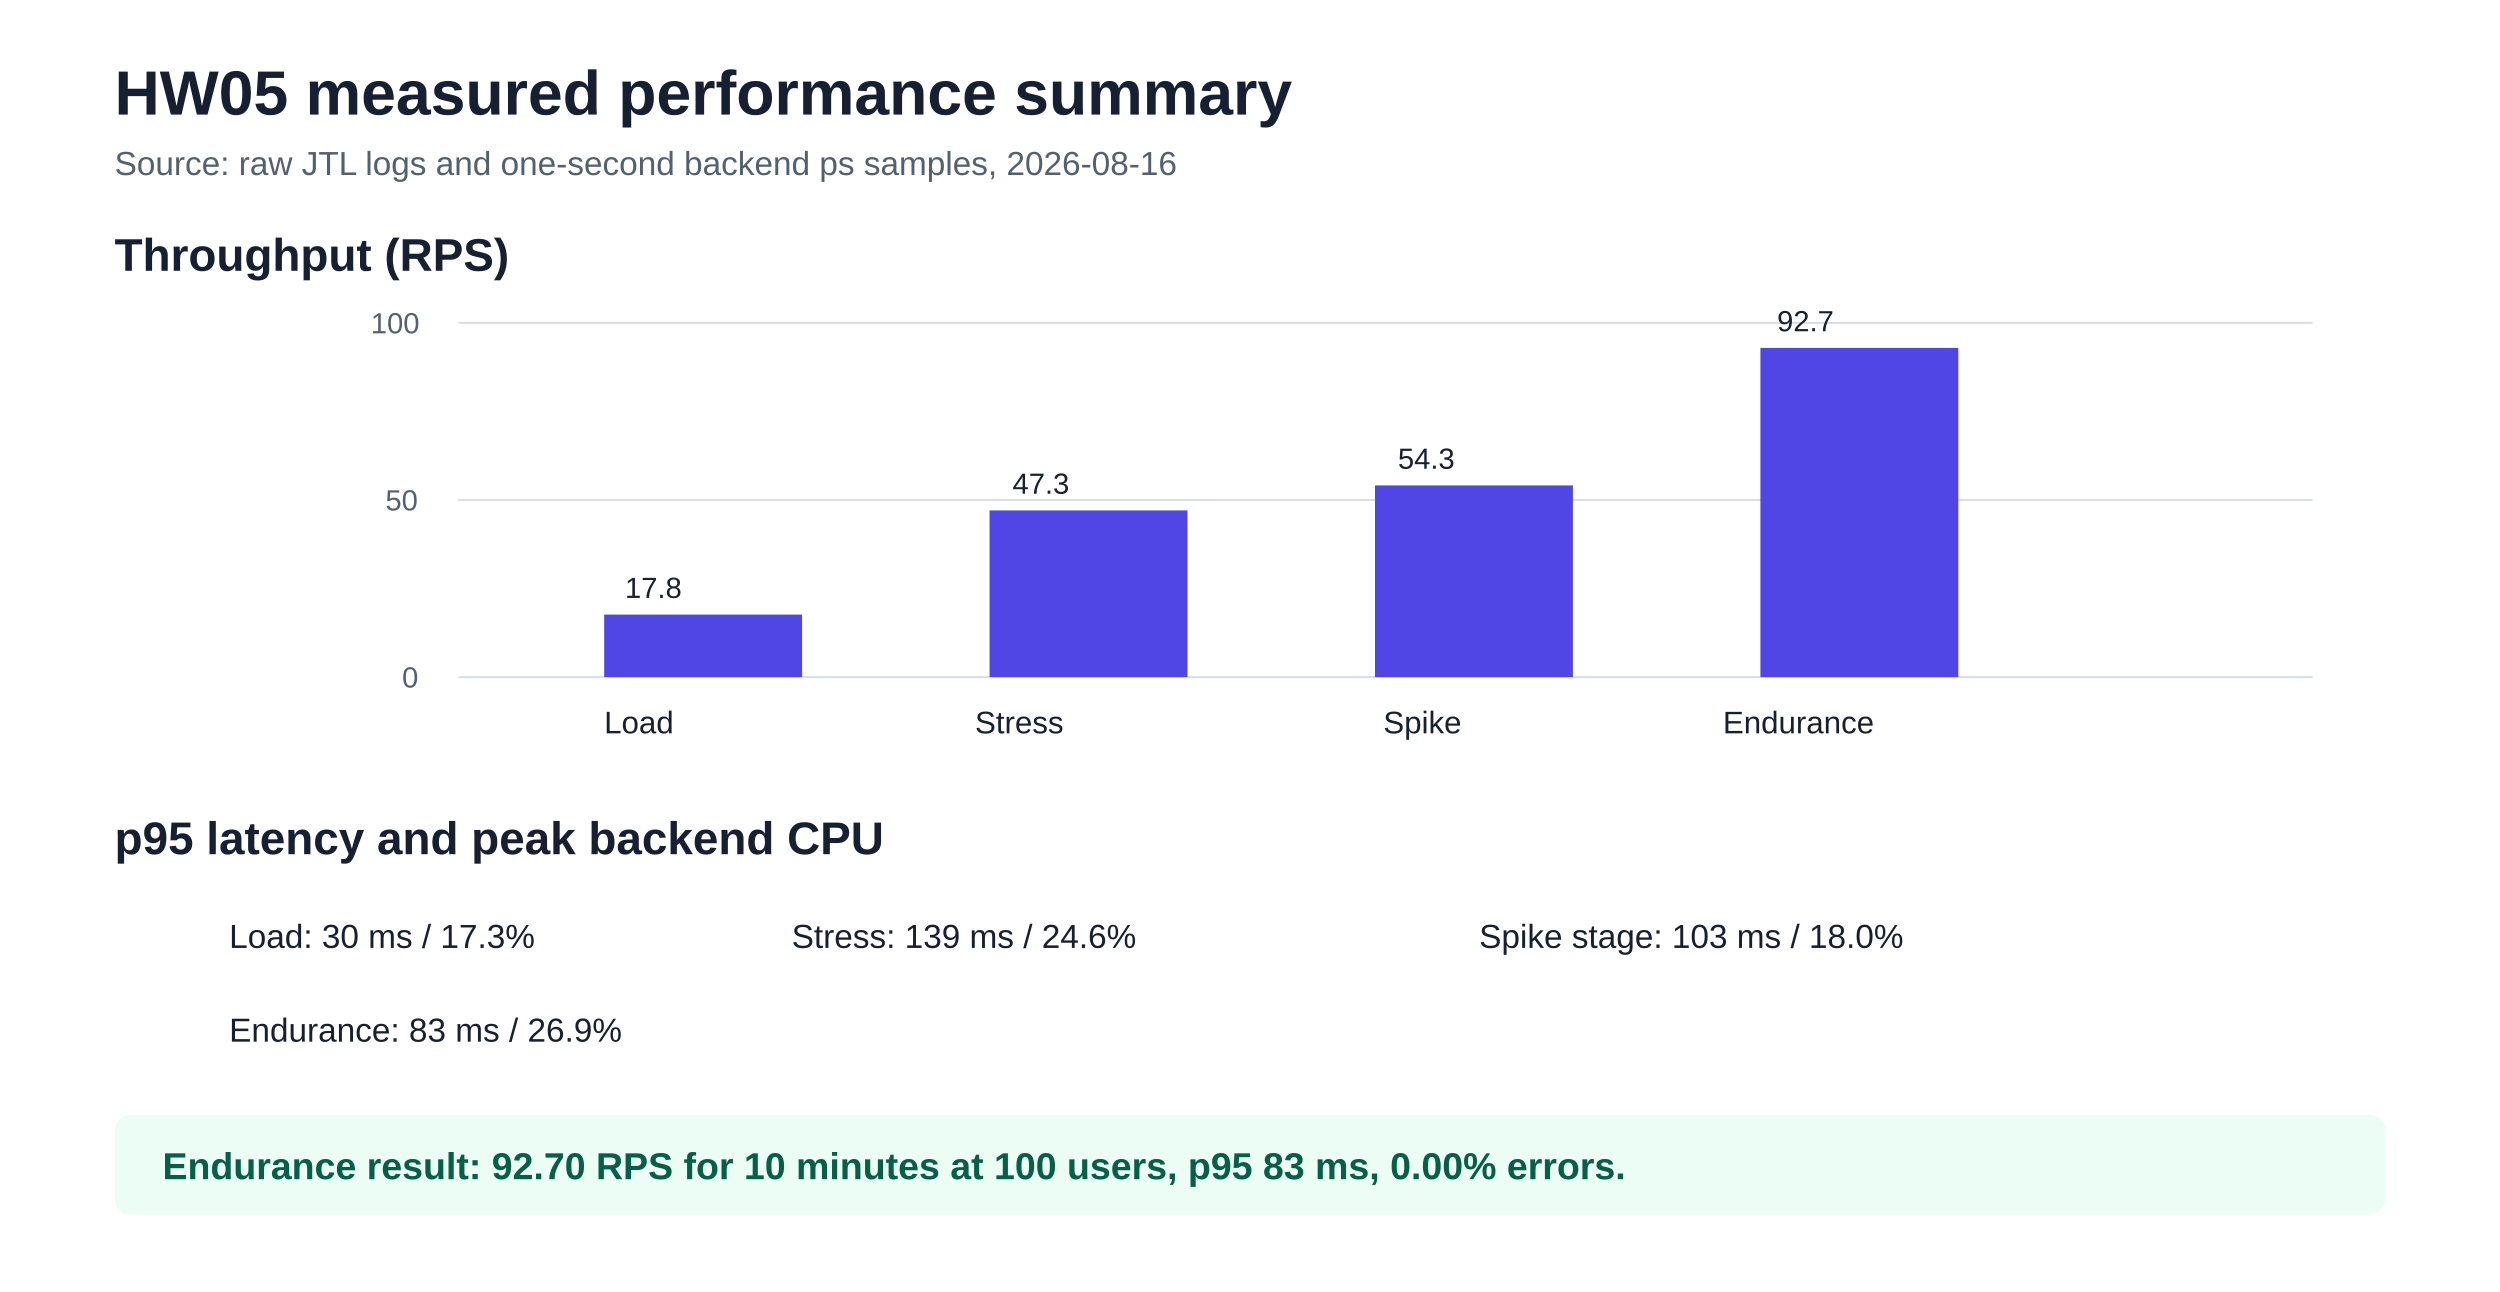
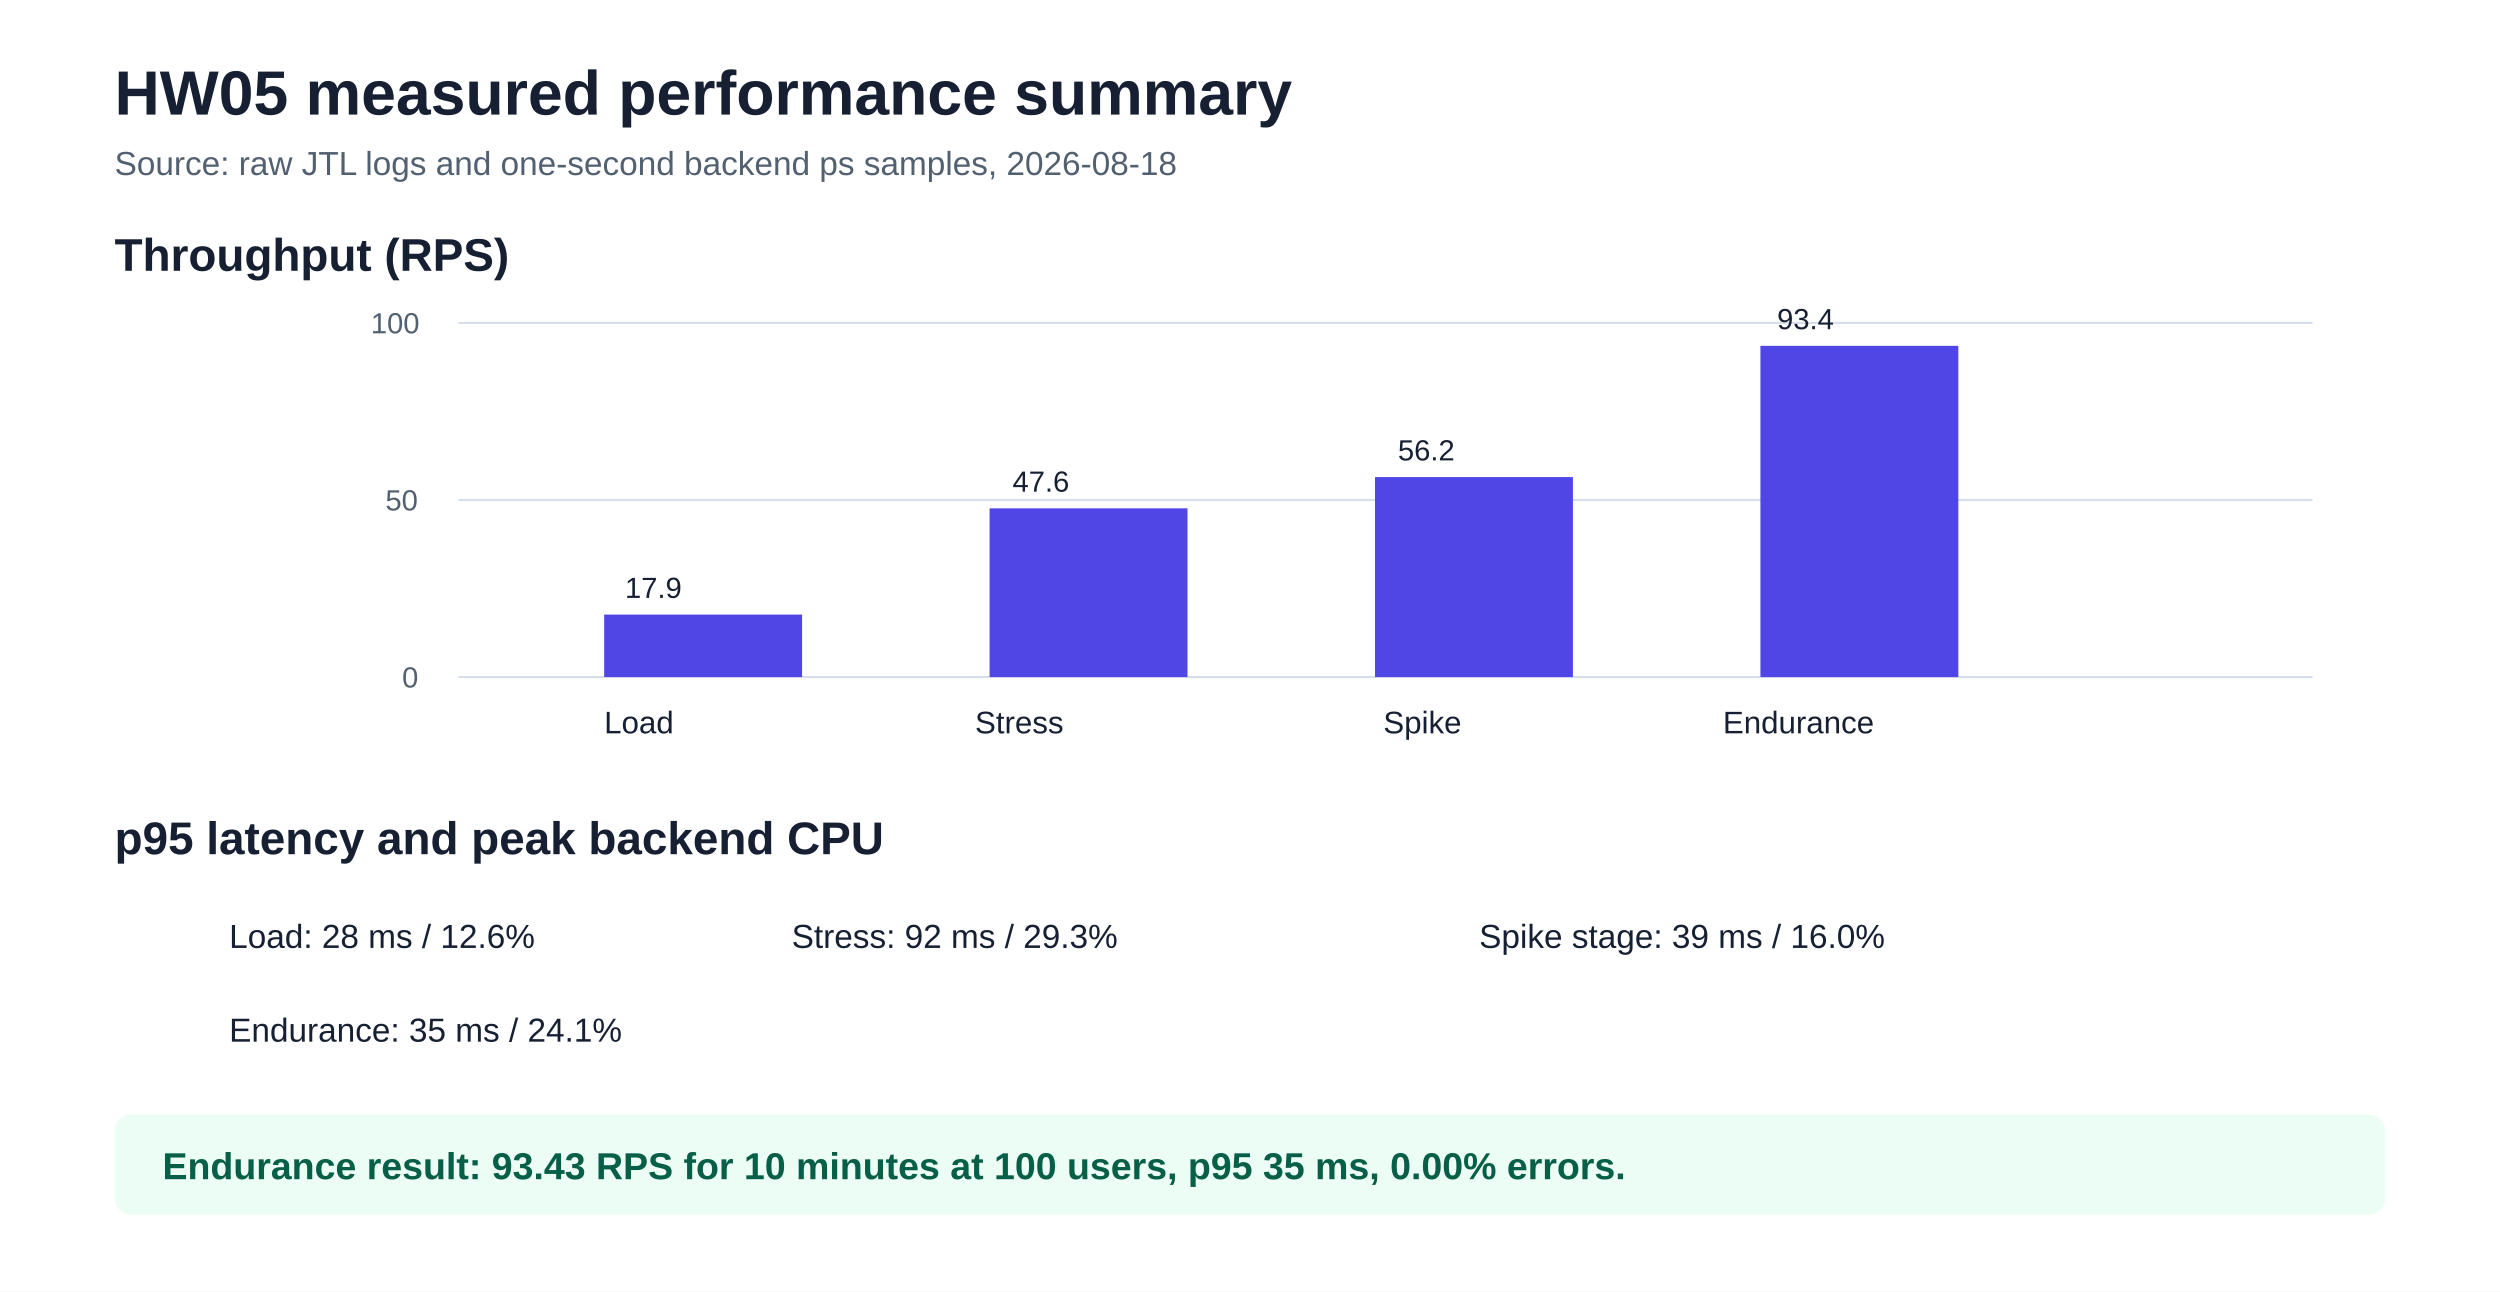
<svg xmlns="http://www.w3.org/2000/svg" width="1200" height="620" viewBox="0 0 1200 620">
  <rect width="1200" height="620" fill="#ffffff" />
  <text x="55" y="55" font-family="Arial" font-size="30" font-weight="bold" fill="#172033">HW05 measured performance summary</text>
-   <text x="55" y="84" font-family="Arial" font-size="16" fill="#526070">Source: raw JTL logs and one-second backend ps samples, 2026-08-16</text>
+   <text x="55" y="84" font-family="Arial" font-size="16" fill="#526070">Source: raw JTL logs and one-second backend ps samples, 2026-08-18</text>
  <text x="55" y="130" font-family="Arial" font-size="22" font-weight="bold" fill="#172033">Throughput (RPS)</text>
  <line x1="220" y1="155" x2="1110" y2="155" stroke="#d8dee9" />
  <line x1="220" y1="240" x2="1110" y2="240" stroke="#d8dee9" />
  <line x1="220" y1="325" x2="1110" y2="325" stroke="#d8dee9" />
  <text x="178" y="160" font-family="Arial" font-size="14" fill="#526070">100</text>
  <text x="185" y="245" font-family="Arial" font-size="14" fill="#526070">50</text>
  <text x="193" y="330" font-family="Arial" font-size="14" fill="#526070">0</text>
  <rect x="290" y="295" width="95" height="30" fill="#4f46e5" />
  <text x="290" y="352" font-family="Arial" font-size="15" fill="#172033">Load</text>
-   <text x="300" y="287" font-family="Arial" font-size="14" fill="#172033">17.8</text>
-   <rect x="475" y="245" width="95" height="80" fill="#4f46e5" />
+   <text x="300" y="287" font-family="Arial" font-size="14" fill="#172033">17.9</text>
+   <rect x="475" y="244" width="95" height="81" fill="#4f46e5" />
  <text x="468" y="352" font-family="Arial" font-size="15" fill="#172033">Stress</text>
-   <text x="486" y="237" font-family="Arial" font-size="14" fill="#172033">47.3</text>
-   <rect x="660" y="233" width="95" height="92" fill="#4f46e5" />
+   <text x="486" y="236" font-family="Arial" font-size="14" fill="#172033">47.6</text>
+   <rect x="660" y="229" width="95" height="96" fill="#4f46e5" />
  <text x="664" y="352" font-family="Arial" font-size="15" fill="#172033">Spike</text>
-   <text x="671" y="225" font-family="Arial" font-size="14" fill="#172033">54.3</text>
-   <rect x="845" y="167" width="95" height="158" fill="#4f46e5" />
+   <text x="671" y="221" font-family="Arial" font-size="14" fill="#172033">56.2</text>
+   <rect x="845" y="166" width="95" height="159" fill="#4f46e5" />
  <text x="827" y="352" font-family="Arial" font-size="15" fill="#172033">Endurance</text>
-   <text x="853" y="159" font-family="Arial" font-size="14" fill="#172033">92.7</text>
+   <text x="853" y="158" font-family="Arial" font-size="14" fill="#172033">93.4</text>
  <text x="55" y="410" font-family="Arial" font-size="22" font-weight="bold" fill="#172033">p95 latency and peak backend CPU</text>
-   <text x="110" y="455" font-family="Arial" font-size="16" fill="#172033">Load: 30 ms / 17.3%</text>
-   <text x="380" y="455" font-family="Arial" font-size="16" fill="#172033">Stress: 139 ms / 24.6%</text>
-   <text x="710" y="455" font-family="Arial" font-size="16" fill="#172033">Spike stage: 103 ms / 18.0%</text>
-   <text x="110" y="500" font-family="Arial" font-size="16" fill="#172033">Endurance: 83 ms / 26.9%</text>
+   <text x="110" y="455" font-family="Arial" font-size="16" fill="#172033">Load: 28 ms / 12.6%</text>
+   <text x="380" y="455" font-family="Arial" font-size="16" fill="#172033">Stress: 92 ms / 29.3%</text>
+   <text x="710" y="455" font-family="Arial" font-size="16" fill="#172033">Spike stage: 39 ms / 16.0%</text>
+   <text x="110" y="500" font-family="Arial" font-size="16" fill="#172033">Endurance: 35 ms / 24.1%</text>
  <rect x="55" y="535" width="1090" height="48" rx="8" fill="#ecfdf5" />
-   <text x="78" y="566" font-family="Arial" font-size="18" font-weight="bold" fill="#065f46">Endurance result: 92.70 RPS for 10 minutes at 100 users, p95 83 ms, 0.00% errors.</text>
+   <text x="78" y="566" font-family="Arial" font-size="18" font-weight="bold" fill="#065f46">Endurance result: 93.43 RPS for 10 minutes at 100 users, p95 35 ms, 0.00% errors.</text>
</svg>
